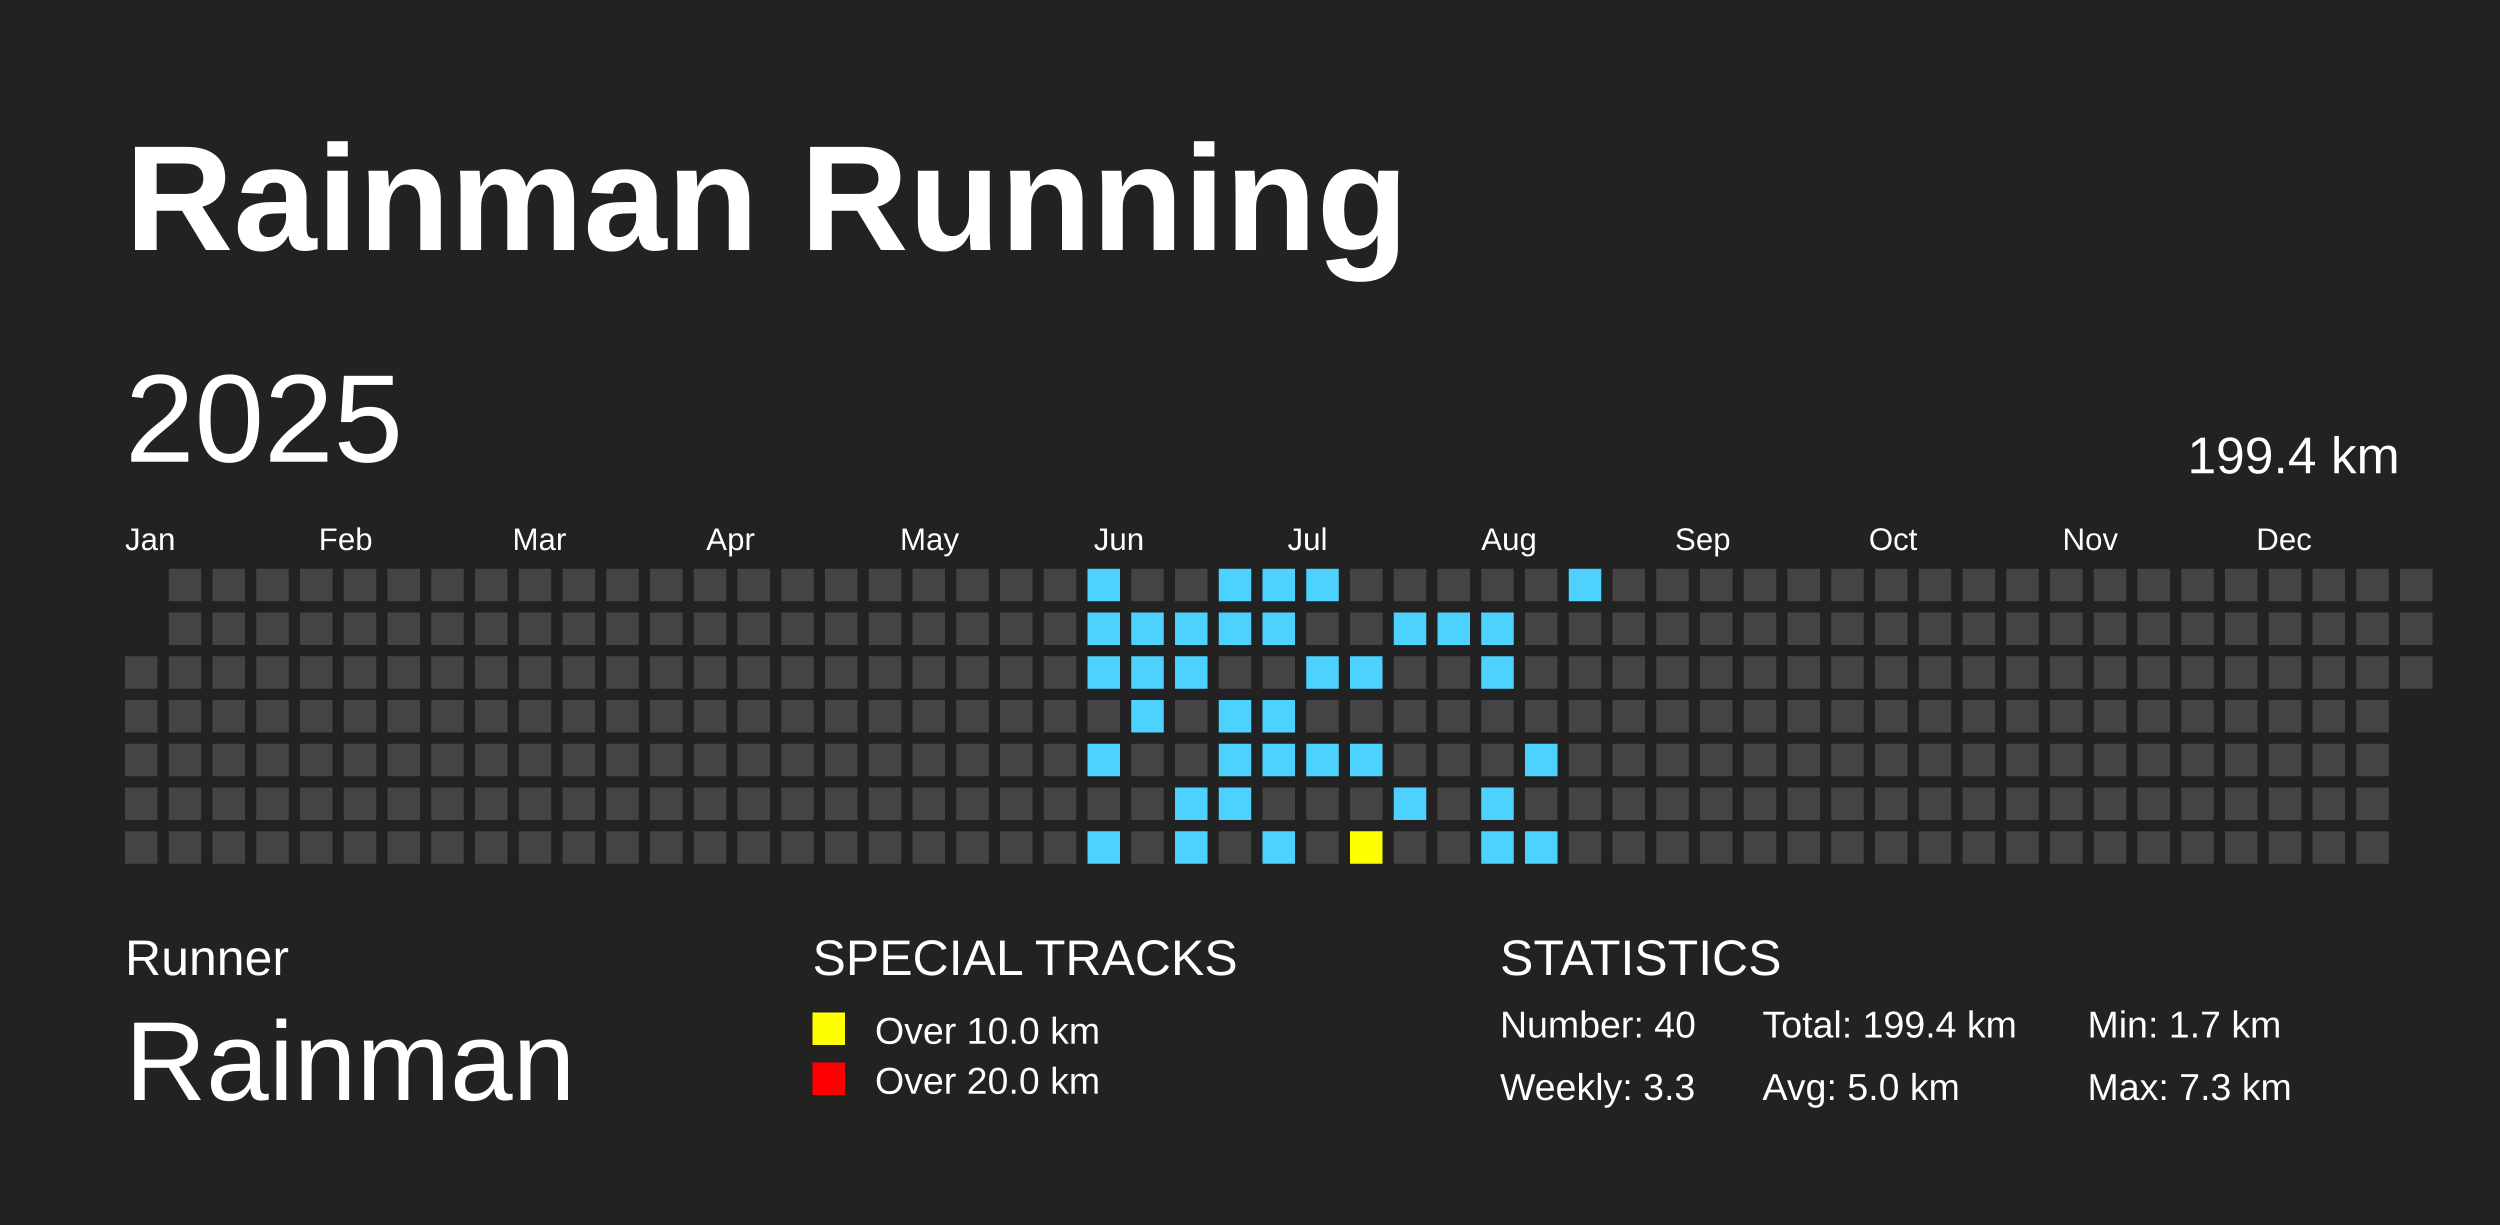
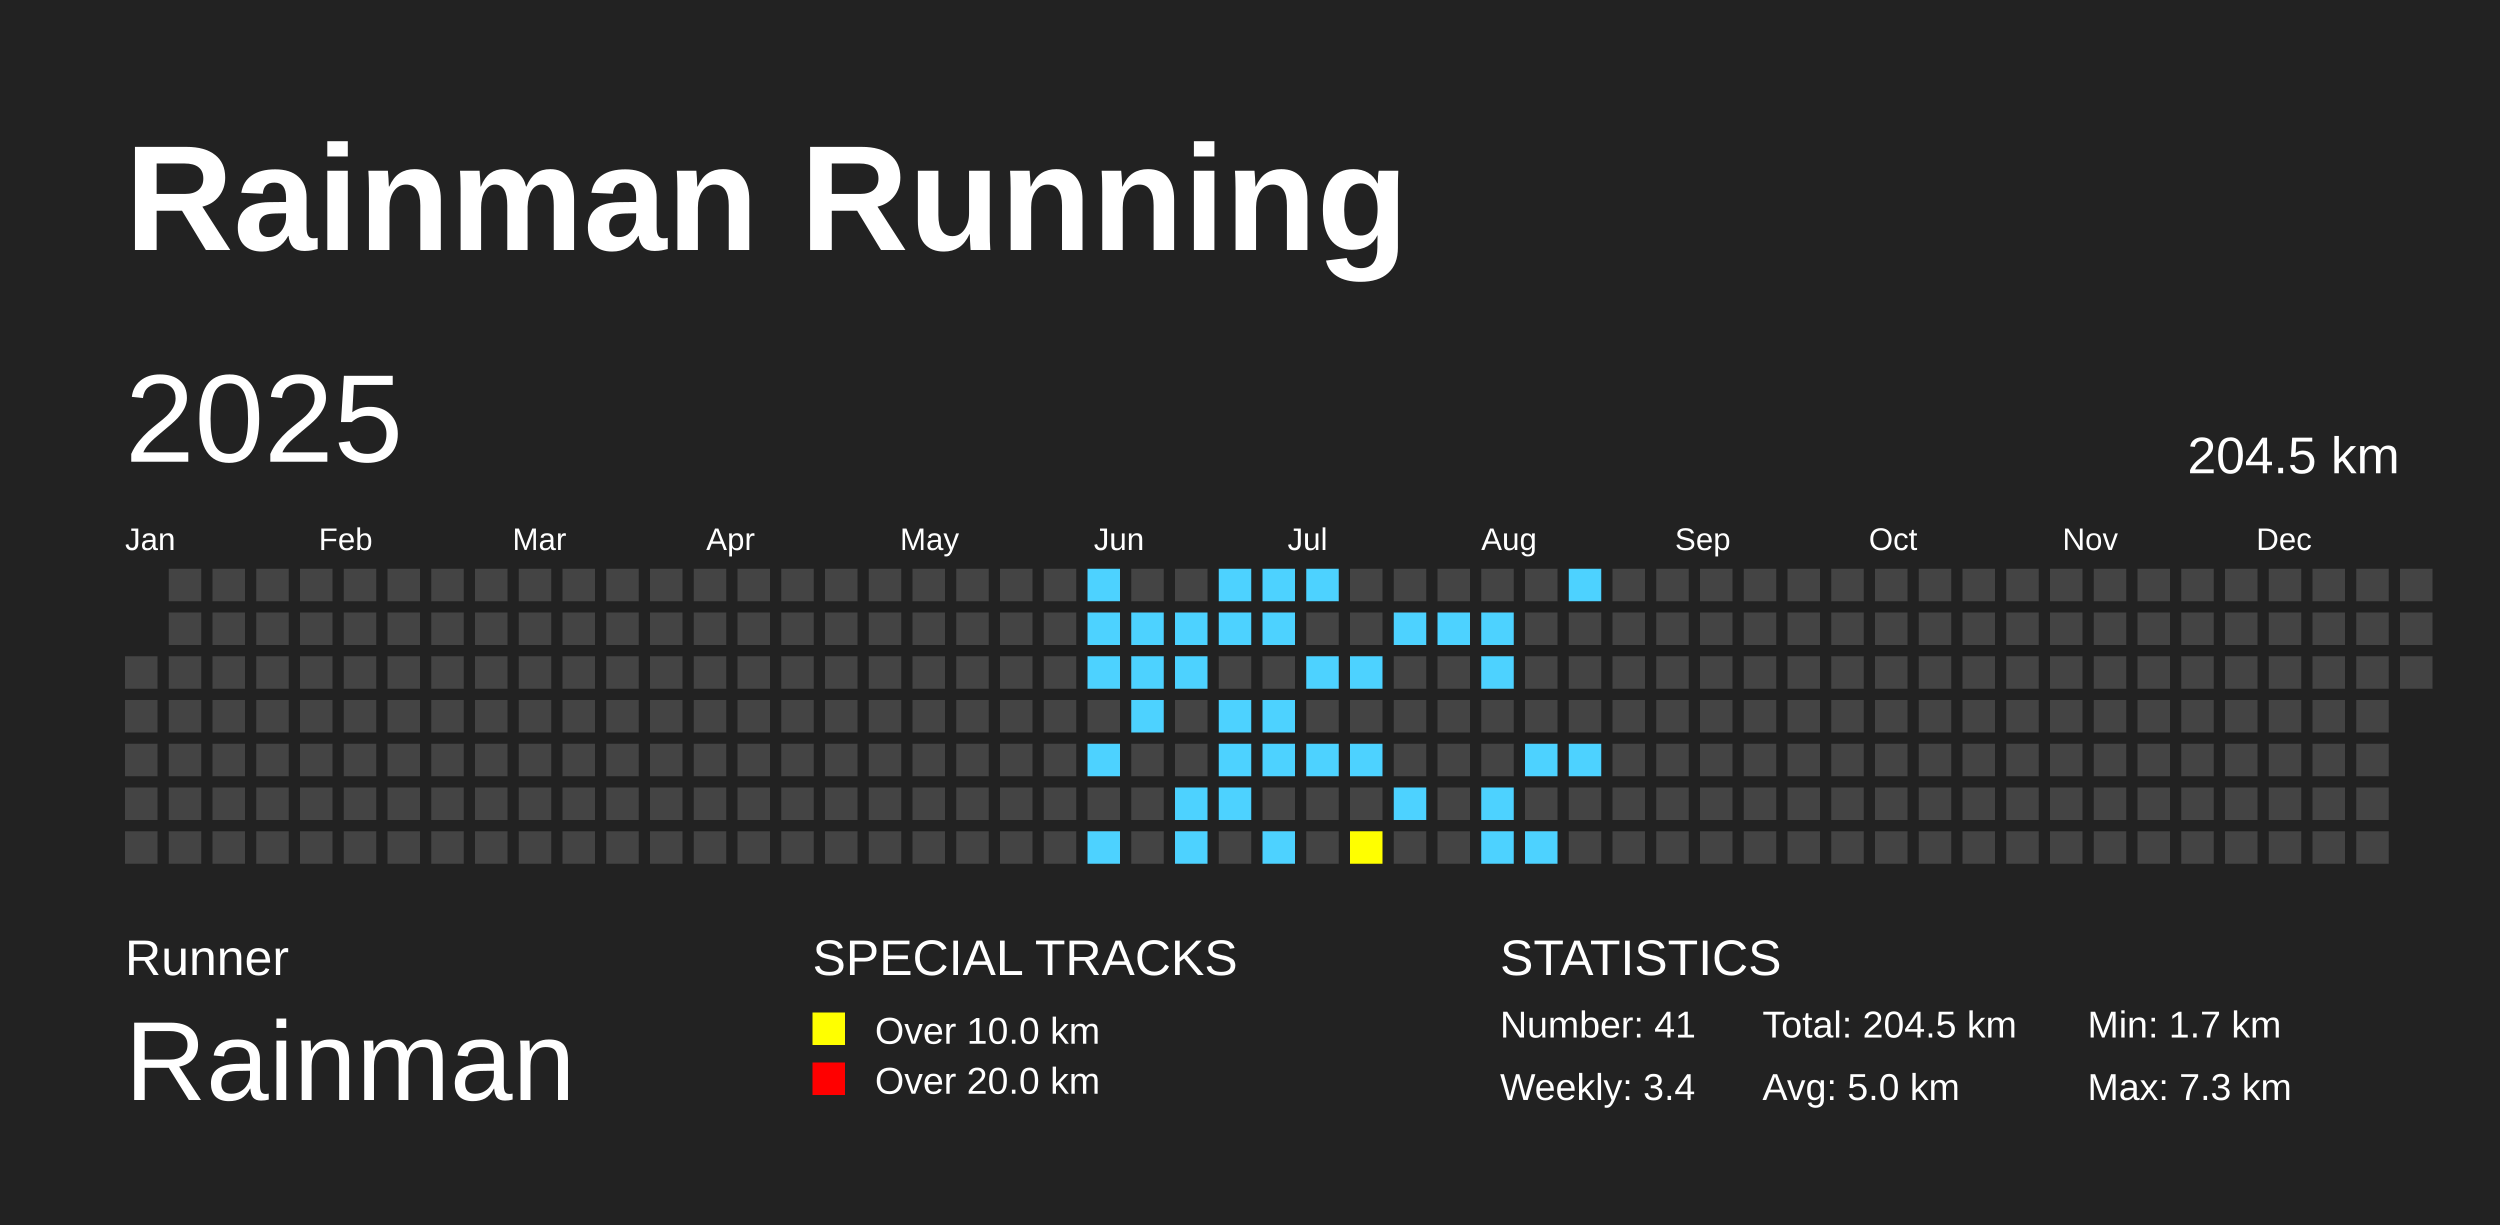
<svg xmlns="http://www.w3.org/2000/svg" baseProfile="full" height="98mm" version="1.1" viewBox="0,0,200,98" width="200mm">
  <defs />
  <rect fill="#222222" height="98" width="200" x="0" y="0" />
  <text fill="#FFFFFF" style="font-size:12px; font-family:Arial; font-weight:bold;" x="10" y="20">Rainman Running</text>
  <text fill="#FFFFFF" style="font-size:4px; font-family:Arial" x="10" y="78">Runner</text>
  <text fill="#FFFFFF" style="font-size:9px; font-family:Arial" x="10" y="88">Rainman</text>
  <text fill="#FFFFFF" style="font-size:4px; font-family:Arial" x="65" y="78">SPECIAL TRACKS</text>
  <rect fill="yellow" height="2.6" width="2.6" x="65" y="81" />
  <text fill="#FFFFFF" style="font-size:3px; font-family:Arial" x="70" y="83.5">Over 10.0 km</text>
  <rect fill="red" height="2.6" width="2.6" x="65" y="85" />
  <text fill="#FFFFFF" style="font-size:3px; font-family:Arial" x="70" y="87.5">Over 20.0 km</text>
  <text fill="#FFFFFF" style="font-size:4px; font-family:Arial" x="120" y="78">STATISTICS</text>
-   <text fill="#FFFFFF" style="font-size:3px; font-family:Arial" x="120" y="83">Number: 40</text>
-   <text fill="#FFFFFF" style="font-size:3px; font-family:Arial" x="120" y="88">Weekly: 3.3</text>
-   <text fill="#FFFFFF" style="font-size:3px; font-family:Arial" x="141" y="83">Total: 199.4 km</text>
+   <text fill="#FFFFFF" style="font-size:3px; font-family:Arial" x="120" y="83">Number: 41</text>
+   <text fill="#FFFFFF" style="font-size:3px; font-family:Arial" x="120" y="88">Weekly: 3.4</text>
+   <text fill="#FFFFFF" style="font-size:3px; font-family:Arial" x="141" y="83">Total: 204.5 km</text>
  <text fill="#FFFFFF" style="font-size:3px; font-family:Arial" x="141" y="88">Avg: 5.0 km</text>
  <text fill="#FFFFFF" style="font-size:3px; font-family:Arial" x="167" y="83">Min: 1.7 km</text>
  <text fill="#FFFFFF" style="font-size:3px; font-family:Arial" x="167" y="88">Max: 7.3 km</text>
  <text dominant-baseline="hanging" fill="#FFFFFF" style="font-size:10.0px; font-family:Arial;" x="10" y="30">2025</text>
-   <text dominant-baseline="hanging" fill="#FFFFFF" style="font-size:4.125px; font-family:Arial;" x="175" y="35">199.4 km</text>
+   <text dominant-baseline="hanging" fill="#FFFFFF" style="font-size:4.125px; font-family:Arial;" x="175" y="35">204.5 km</text>
  <text fill="#FFFFFF" style="font-size:2.5px; font-family:Arial" x="10.0" y="44">Jan</text>
  <text fill="#FFFFFF" style="font-size:2.5px; font-family:Arial" x="25.5" y="44">Feb</text>
  <text fill="#FFFFFF" style="font-size:2.5px; font-family:Arial" x="41.0" y="44">Mar</text>
  <text fill="#FFFFFF" style="font-size:2.5px; font-family:Arial" x="56.5" y="44">Apr</text>
  <text fill="#FFFFFF" style="font-size:2.5px; font-family:Arial" x="72.0" y="44">May</text>
  <text fill="#FFFFFF" style="font-size:2.5px; font-family:Arial" x="87.5" y="44">Jun</text>
  <text fill="#FFFFFF" style="font-size:2.5px; font-family:Arial" x="103.0" y="44">Jul</text>
  <text fill="#FFFFFF" style="font-size:2.5px; font-family:Arial" x="118.5" y="44">Aug</text>
  <text fill="#FFFFFF" style="font-size:2.5px; font-family:Arial" x="134.0" y="44">Sep</text>
  <text fill="#FFFFFF" style="font-size:2.5px; font-family:Arial" x="149.5" y="44">Oct</text>
  <text fill="#FFFFFF" style="font-size:2.5px; font-family:Arial" x="165.0" y="44">Nov</text>
  <text fill="#FFFFFF" style="font-size:2.5px; font-family:Arial" x="180.5" y="44">Dec</text>
  <rect fill="#444444" height="2.6" width="2.6" x="10.0" y="52.5" />
  <rect fill="#444444" height="2.6" width="2.6" x="10.0" y="56.0" />
  <rect fill="#444444" height="2.6" width="2.6" x="10.0" y="59.5" />
  <rect fill="#444444" height="2.6" width="2.6" x="10.0" y="63.0" />
  <rect fill="#444444" height="2.6" width="2.6" x="10.0" y="66.5" />
  <rect fill="#444444" height="2.6" width="2.6" x="13.5" y="45.5" />
  <rect fill="#444444" height="2.6" width="2.6" x="13.5" y="49.0" />
  <rect fill="#444444" height="2.6" width="2.6" x="13.5" y="52.5" />
  <rect fill="#444444" height="2.6" width="2.6" x="13.5" y="56.0" />
  <rect fill="#444444" height="2.6" width="2.6" x="13.5" y="59.5" />
  <rect fill="#444444" height="2.6" width="2.6" x="13.5" y="63.0" />
  <rect fill="#444444" height="2.6" width="2.6" x="13.5" y="66.5" />
  <rect fill="#444444" height="2.6" width="2.6" x="17.0" y="45.5" />
  <rect fill="#444444" height="2.6" width="2.6" x="17.0" y="49.0" />
  <rect fill="#444444" height="2.6" width="2.6" x="17.0" y="52.5" />
  <rect fill="#444444" height="2.6" width="2.6" x="17.0" y="56.0" />
  <rect fill="#444444" height="2.6" width="2.6" x="17.0" y="59.5" />
  <rect fill="#444444" height="2.6" width="2.6" x="17.0" y="63.0" />
  <rect fill="#444444" height="2.6" width="2.6" x="17.0" y="66.5" />
  <rect fill="#444444" height="2.6" width="2.6" x="20.5" y="45.5" />
  <rect fill="#444444" height="2.6" width="2.6" x="20.5" y="49.0" />
  <rect fill="#444444" height="2.6" width="2.6" x="20.5" y="52.5" />
  <rect fill="#444444" height="2.6" width="2.6" x="20.5" y="56.0" />
  <rect fill="#444444" height="2.6" width="2.6" x="20.5" y="59.5" />
  <rect fill="#444444" height="2.6" width="2.6" x="20.5" y="63.0" />
  <rect fill="#444444" height="2.6" width="2.6" x="20.5" y="66.5" />
  <rect fill="#444444" height="2.6" width="2.6" x="24.0" y="45.5" />
  <rect fill="#444444" height="2.6" width="2.6" x="24.0" y="49.0" />
  <rect fill="#444444" height="2.6" width="2.6" x="24.0" y="52.5" />
  <rect fill="#444444" height="2.6" width="2.6" x="24.0" y="56.0" />
  <rect fill="#444444" height="2.6" width="2.6" x="24.0" y="59.5" />
  <rect fill="#444444" height="2.6" width="2.6" x="24.0" y="63.0" />
  <rect fill="#444444" height="2.6" width="2.6" x="24.0" y="66.5" />
  <rect fill="#444444" height="2.6" width="2.6" x="27.5" y="45.5" />
  <rect fill="#444444" height="2.6" width="2.6" x="27.5" y="49.0" />
  <rect fill="#444444" height="2.6" width="2.6" x="27.5" y="52.5" />
  <rect fill="#444444" height="2.6" width="2.6" x="27.5" y="56.0" />
  <rect fill="#444444" height="2.6" width="2.6" x="27.5" y="59.5" />
  <rect fill="#444444" height="2.6" width="2.6" x="27.5" y="63.0" />
  <rect fill="#444444" height="2.6" width="2.6" x="27.5" y="66.5" />
  <rect fill="#444444" height="2.6" width="2.6" x="31.0" y="45.5" />
  <rect fill="#444444" height="2.6" width="2.6" x="31.0" y="49.0" />
  <rect fill="#444444" height="2.6" width="2.6" x="31.0" y="52.5" />
  <rect fill="#444444" height="2.6" width="2.6" x="31.0" y="56.0" />
  <rect fill="#444444" height="2.6" width="2.6" x="31.0" y="59.5" />
  <rect fill="#444444" height="2.6" width="2.6" x="31.0" y="63.0" />
  <rect fill="#444444" height="2.6" width="2.6" x="31.0" y="66.5" />
  <rect fill="#444444" height="2.6" width="2.6" x="34.5" y="45.5" />
  <rect fill="#444444" height="2.6" width="2.6" x="34.5" y="49.0" />
  <rect fill="#444444" height="2.6" width="2.6" x="34.5" y="52.5" />
  <rect fill="#444444" height="2.6" width="2.6" x="34.5" y="56.0" />
  <rect fill="#444444" height="2.6" width="2.6" x="34.5" y="59.5" />
  <rect fill="#444444" height="2.6" width="2.6" x="34.5" y="63.0" />
  <rect fill="#444444" height="2.6" width="2.6" x="34.5" y="66.5" />
  <rect fill="#444444" height="2.6" width="2.6" x="38.0" y="45.5" />
  <rect fill="#444444" height="2.6" width="2.6" x="38.0" y="49.0" />
  <rect fill="#444444" height="2.6" width="2.6" x="38.0" y="52.5" />
  <rect fill="#444444" height="2.6" width="2.6" x="38.0" y="56.0" />
  <rect fill="#444444" height="2.6" width="2.6" x="38.0" y="59.5" />
  <rect fill="#444444" height="2.6" width="2.6" x="38.0" y="63.0" />
  <rect fill="#444444" height="2.6" width="2.6" x="38.0" y="66.5" />
  <rect fill="#444444" height="2.6" width="2.6" x="41.5" y="45.5" />
  <rect fill="#444444" height="2.6" width="2.6" x="41.5" y="49.0" />
  <rect fill="#444444" height="2.6" width="2.6" x="41.5" y="52.5" />
  <rect fill="#444444" height="2.6" width="2.6" x="41.5" y="56.0" />
  <rect fill="#444444" height="2.6" width="2.6" x="41.5" y="59.5" />
  <rect fill="#444444" height="2.6" width="2.6" x="41.5" y="63.0" />
  <rect fill="#444444" height="2.6" width="2.6" x="41.5" y="66.5" />
  <rect fill="#444444" height="2.6" width="2.6" x="45.0" y="45.5" />
  <rect fill="#444444" height="2.6" width="2.6" x="45.0" y="49.0" />
  <rect fill="#444444" height="2.6" width="2.6" x="45.0" y="52.5" />
  <rect fill="#444444" height="2.6" width="2.6" x="45.0" y="56.0" />
  <rect fill="#444444" height="2.6" width="2.6" x="45.0" y="59.5" />
  <rect fill="#444444" height="2.6" width="2.6" x="45.0" y="63.0" />
  <rect fill="#444444" height="2.6" width="2.6" x="45.0" y="66.5" />
  <rect fill="#444444" height="2.6" width="2.6" x="48.5" y="45.5" />
  <rect fill="#444444" height="2.6" width="2.6" x="48.5" y="49.0" />
  <rect fill="#444444" height="2.6" width="2.6" x="48.5" y="52.5" />
  <rect fill="#444444" height="2.6" width="2.6" x="48.5" y="56.0" />
  <rect fill="#444444" height="2.6" width="2.6" x="48.5" y="59.5" />
  <rect fill="#444444" height="2.6" width="2.6" x="48.5" y="63.0" />
  <rect fill="#444444" height="2.6" width="2.6" x="48.5" y="66.5" />
  <rect fill="#444444" height="2.6" width="2.6" x="52.0" y="45.5" />
  <rect fill="#444444" height="2.6" width="2.6" x="52.0" y="49.0" />
  <rect fill="#444444" height="2.6" width="2.6" x="52.0" y="52.5" />
  <rect fill="#444444" height="2.6" width="2.6" x="52.0" y="56.0" />
  <rect fill="#444444" height="2.6" width="2.6" x="52.0" y="59.5" />
  <rect fill="#444444" height="2.6" width="2.6" x="52.0" y="63.0" />
  <rect fill="#444444" height="2.6" width="2.6" x="52.0" y="66.5" />
  <rect fill="#444444" height="2.6" width="2.6" x="55.5" y="45.5" />
  <rect fill="#444444" height="2.6" width="2.6" x="55.5" y="49.0" />
  <rect fill="#444444" height="2.6" width="2.6" x="55.5" y="52.5" />
  <rect fill="#444444" height="2.6" width="2.6" x="55.5" y="56.0" />
  <rect fill="#444444" height="2.6" width="2.6" x="55.5" y="59.5" />
  <rect fill="#444444" height="2.6" width="2.6" x="55.5" y="63.0" />
  <rect fill="#444444" height="2.6" width="2.6" x="55.5" y="66.5" />
  <rect fill="#444444" height="2.6" width="2.6" x="59.0" y="45.5" />
  <rect fill="#444444" height="2.6" width="2.6" x="59.0" y="49.0" />
  <rect fill="#444444" height="2.6" width="2.6" x="59.0" y="52.5" />
  <rect fill="#444444" height="2.6" width="2.6" x="59.0" y="56.0" />
  <rect fill="#444444" height="2.6" width="2.6" x="59.0" y="59.5" />
  <rect fill="#444444" height="2.6" width="2.6" x="59.0" y="63.0" />
  <rect fill="#444444" height="2.6" width="2.6" x="59.0" y="66.5" />
  <rect fill="#444444" height="2.6" width="2.6" x="62.5" y="45.5" />
  <rect fill="#444444" height="2.6" width="2.6" x="62.5" y="49.0" />
  <rect fill="#444444" height="2.6" width="2.6" x="62.5" y="52.5" />
  <rect fill="#444444" height="2.6" width="2.6" x="62.5" y="56.0" />
  <rect fill="#444444" height="2.6" width="2.6" x="62.5" y="59.5" />
  <rect fill="#444444" height="2.6" width="2.6" x="62.5" y="63.0" />
  <rect fill="#444444" height="2.6" width="2.6" x="62.5" y="66.5" />
  <rect fill="#444444" height="2.6" width="2.6" x="66.0" y="45.5" />
  <rect fill="#444444" height="2.6" width="2.6" x="66.0" y="49.0" />
  <rect fill="#444444" height="2.6" width="2.6" x="66.0" y="52.5" />
  <rect fill="#444444" height="2.6" width="2.6" x="66.0" y="56.0" />
  <rect fill="#444444" height="2.6" width="2.6" x="66.0" y="59.5" />
  <rect fill="#444444" height="2.6" width="2.6" x="66.0" y="63.0" />
  <rect fill="#444444" height="2.6" width="2.6" x="66.0" y="66.5" />
  <rect fill="#444444" height="2.6" width="2.6" x="69.5" y="45.5" />
  <rect fill="#444444" height="2.6" width="2.6" x="69.5" y="49.0" />
  <rect fill="#444444" height="2.6" width="2.6" x="69.5" y="52.5" />
  <rect fill="#444444" height="2.6" width="2.6" x="69.5" y="56.0" />
  <rect fill="#444444" height="2.6" width="2.6" x="69.5" y="59.5" />
  <rect fill="#444444" height="2.6" width="2.6" x="69.5" y="63.0" />
  <rect fill="#444444" height="2.6" width="2.6" x="69.5" y="66.5" />
  <rect fill="#444444" height="2.6" width="2.6" x="73.0" y="45.5" />
  <rect fill="#444444" height="2.6" width="2.6" x="73.0" y="49.0" />
  <rect fill="#444444" height="2.6" width="2.6" x="73.0" y="52.5" />
  <rect fill="#444444" height="2.6" width="2.6" x="73.0" y="56.0" />
  <rect fill="#444444" height="2.6" width="2.6" x="73.0" y="59.5" />
  <rect fill="#444444" height="2.6" width="2.6" x="73.0" y="63.0" />
  <rect fill="#444444" height="2.6" width="2.6" x="73.0" y="66.5" />
  <rect fill="#444444" height="2.6" width="2.6" x="76.5" y="45.5" />
  <rect fill="#444444" height="2.6" width="2.6" x="76.5" y="49.0" />
  <rect fill="#444444" height="2.6" width="2.6" x="76.5" y="52.5" />
  <rect fill="#444444" height="2.6" width="2.6" x="76.5" y="56.0" />
  <rect fill="#444444" height="2.6" width="2.6" x="76.5" y="59.5" />
  <rect fill="#444444" height="2.6" width="2.6" x="76.5" y="63.0" />
  <rect fill="#444444" height="2.6" width="2.6" x="76.5" y="66.5" />
  <rect fill="#444444" height="2.6" width="2.6" x="80.0" y="45.5" />
  <rect fill="#444444" height="2.6" width="2.6" x="80.0" y="49.0" />
  <rect fill="#444444" height="2.6" width="2.6" x="80.0" y="52.5" />
  <rect fill="#444444" height="2.6" width="2.6" x="80.0" y="56.0" />
  <rect fill="#444444" height="2.6" width="2.6" x="80.0" y="59.5" />
  <rect fill="#444444" height="2.6" width="2.6" x="80.0" y="63.0" />
  <rect fill="#444444" height="2.6" width="2.6" x="80.0" y="66.5" />
  <rect fill="#444444" height="2.6" width="2.6" x="83.5" y="45.5" />
  <rect fill="#444444" height="2.6" width="2.6" x="83.5" y="49.0" />
  <rect fill="#444444" height="2.6" width="2.6" x="83.5" y="52.5" />
  <rect fill="#444444" height="2.6" width="2.6" x="83.5" y="56.0" />
  <rect fill="#444444" height="2.6" width="2.6" x="83.5" y="59.5" />
  <rect fill="#444444" height="2.6" width="2.6" x="83.5" y="63.0" />
  <rect fill="#444444" height="2.6" width="2.6" x="83.5" y="66.5" />
  <rect fill="#4DD2FF" height="2.6" width="2.6" x="87.0" y="45.5" />
  <rect fill="#4DD2FF" height="2.6" width="2.6" x="87.0" y="49.0" />
  <rect fill="#4DD2FF" height="2.6" width="2.6" x="87.0" y="52.5" />
  <rect fill="#444444" height="2.6" width="2.6" x="87.0" y="56.0" />
  <rect fill="#4DD2FF" height="2.6" width="2.6" x="87.0" y="59.5" />
  <rect fill="#444444" height="2.6" width="2.6" x="87.0" y="63.0" />
  <rect fill="#4DD2FF" height="2.6" width="2.6" x="87.0" y="66.5" />
  <rect fill="#444444" height="2.6" width="2.6" x="90.5" y="45.5" />
  <rect fill="#4DD2FF" height="2.6" width="2.6" x="90.5" y="49.0" />
  <rect fill="#4DD2FF" height="2.6" width="2.6" x="90.5" y="52.5" />
  <rect fill="#4DD2FF" height="2.6" width="2.6" x="90.5" y="56.0" />
  <rect fill="#444444" height="2.6" width="2.6" x="90.5" y="59.5" />
  <rect fill="#444444" height="2.6" width="2.6" x="90.5" y="63.0" />
  <rect fill="#444444" height="2.6" width="2.6" x="90.5" y="66.5" />
  <rect fill="#444444" height="2.6" width="2.6" x="94.0" y="45.5" />
  <rect fill="#4DD2FF" height="2.6" width="2.6" x="94.0" y="49.0" />
  <rect fill="#4DD2FF" height="2.6" width="2.6" x="94.0" y="52.5" />
  <rect fill="#444444" height="2.6" width="2.6" x="94.0" y="56.0" />
  <rect fill="#444444" height="2.6" width="2.6" x="94.0" y="59.5" />
  <rect fill="#4DD2FF" height="2.6" width="2.6" x="94.0" y="63.0" />
  <rect fill="#4DD2FF" height="2.6" width="2.6" x="94.0" y="66.5" />
  <rect fill="#4DD2FF" height="2.6" width="2.6" x="97.5" y="45.5" />
  <rect fill="#4DD2FF" height="2.6" width="2.6" x="97.5" y="49.0" />
  <rect fill="#444444" height="2.6" width="2.6" x="97.5" y="52.5" />
  <rect fill="#4DD2FF" height="2.6" width="2.6" x="97.5" y="56.0" />
  <rect fill="#4DD2FF" height="2.6" width="2.6" x="97.5" y="59.5" />
  <rect fill="#4DD2FF" height="2.6" width="2.6" x="97.5" y="63.0" />
  <rect fill="#444444" height="2.6" width="2.6" x="97.5" y="66.5" />
  <rect fill="#4DD2FF" height="2.6" width="2.6" x="101.0" y="45.5" />
  <rect fill="#4DD2FF" height="2.6" width="2.6" x="101.0" y="49.0" />
  <rect fill="#444444" height="2.6" width="2.6" x="101.0" y="52.5" />
  <rect fill="#4DD2FF" height="2.6" width="2.6" x="101.0" y="56.0" />
  <rect fill="#4DD2FF" height="2.6" width="2.6" x="101.0" y="59.5" />
  <rect fill="#444444" height="2.6" width="2.6" x="101.0" y="63.0" />
  <rect fill="#4DD2FF" height="2.6" width="2.6" x="101.0" y="66.5" />
  <rect fill="#4DD2FF" height="2.6" width="2.6" x="104.5" y="45.5" />
  <rect fill="#444444" height="2.6" width="2.6" x="104.5" y="49.0" />
  <rect fill="#4DD2FF" height="2.6" width="2.6" x="104.5" y="52.5" />
  <rect fill="#444444" height="2.6" width="2.6" x="104.5" y="56.0" />
  <rect fill="#4DD2FF" height="2.6" width="2.6" x="104.5" y="59.5" />
  <rect fill="#444444" height="2.6" width="2.6" x="104.5" y="63.0" />
  <rect fill="#444444" height="2.6" width="2.6" x="104.5" y="66.5" />
  <rect fill="#444444" height="2.6" width="2.6" x="108.0" y="45.5" />
  <rect fill="#444444" height="2.6" width="2.6" x="108.0" y="49.0" />
  <rect fill="#4DD2FF" height="2.6" width="2.6" x="108.0" y="52.5" />
  <rect fill="#444444" height="2.6" width="2.6" x="108.0" y="56.0" />
  <rect fill="#4DD2FF" height="2.6" width="2.6" x="108.0" y="59.5" />
  <rect fill="#444444" height="2.6" width="2.6" x="108.0" y="63.0" />
  <rect fill="yellow" height="2.6" width="2.6" x="108.0" y="66.5" />
  <rect fill="#444444" height="2.6" width="2.6" x="111.5" y="45.5" />
  <rect fill="#4DD2FF" height="2.6" width="2.6" x="111.5" y="49.0" />
  <rect fill="#444444" height="2.6" width="2.6" x="111.5" y="52.5" />
  <rect fill="#444444" height="2.6" width="2.6" x="111.5" y="56.0" />
  <rect fill="#444444" height="2.6" width="2.6" x="111.5" y="59.5" />
  <rect fill="#4DD2FF" height="2.6" width="2.6" x="111.5" y="63.0" />
  <rect fill="#444444" height="2.6" width="2.6" x="111.5" y="66.5" />
  <rect fill="#444444" height="2.6" width="2.6" x="115.0" y="45.5" />
  <rect fill="#4DD2FF" height="2.6" width="2.6" x="115.0" y="49.0" />
  <rect fill="#444444" height="2.6" width="2.6" x="115.0" y="52.5" />
  <rect fill="#444444" height="2.6" width="2.6" x="115.0" y="56.0" />
  <rect fill="#444444" height="2.6" width="2.6" x="115.0" y="59.5" />
  <rect fill="#444444" height="2.6" width="2.6" x="115.0" y="63.0" />
  <rect fill="#444444" height="2.6" width="2.6" x="115.0" y="66.5" />
  <rect fill="#444444" height="2.6" width="2.6" x="118.5" y="45.5" />
  <rect fill="#4DD2FF" height="2.6" width="2.6" x="118.5" y="49.0" />
  <rect fill="#4DD2FF" height="2.6" width="2.6" x="118.5" y="52.5" />
  <rect fill="#444444" height="2.6" width="2.6" x="118.5" y="56.0" />
  <rect fill="#444444" height="2.6" width="2.6" x="118.5" y="59.5" />
  <rect fill="#4DD2FF" height="2.6" width="2.6" x="118.5" y="63.0" />
  <rect fill="#4DD2FF" height="2.6" width="2.6" x="118.5" y="66.5" />
  <rect fill="#444444" height="2.6" width="2.6" x="122.0" y="45.5" />
  <rect fill="#444444" height="2.6" width="2.6" x="122.0" y="49.0" />
  <rect fill="#444444" height="2.6" width="2.6" x="122.0" y="52.5" />
  <rect fill="#444444" height="2.6" width="2.6" x="122.0" y="56.0" />
  <rect fill="#4DD2FF" height="2.6" width="2.6" x="122.0" y="59.5" />
  <rect fill="#444444" height="2.6" width="2.6" x="122.0" y="63.0" />
  <rect fill="#4DD2FF" height="2.6" width="2.6" x="122.0" y="66.5" />
  <rect fill="#4DD2FF" height="2.6" width="2.6" x="125.5" y="45.5" />
  <rect fill="#444444" height="2.6" width="2.6" x="125.5" y="49.0" />
  <rect fill="#444444" height="2.6" width="2.6" x="125.5" y="52.5" />
  <rect fill="#444444" height="2.6" width="2.6" x="125.5" y="56.0" />
-   <rect fill="#444444" height="2.6" width="2.6" x="125.5" y="59.5" />
+   <rect fill="#4DD2FF" height="2.6" width="2.6" x="125.5" y="59.5" />
  <rect fill="#444444" height="2.6" width="2.6" x="125.5" y="63.0" />
  <rect fill="#444444" height="2.6" width="2.6" x="125.5" y="66.5" />
  <rect fill="#444444" height="2.6" width="2.6" x="129.0" y="45.5" />
  <rect fill="#444444" height="2.6" width="2.6" x="129.0" y="49.0" />
  <rect fill="#444444" height="2.6" width="2.6" x="129.0" y="52.5" />
  <rect fill="#444444" height="2.6" width="2.6" x="129.0" y="56.0" />
  <rect fill="#444444" height="2.6" width="2.6" x="129.0" y="59.5" />
  <rect fill="#444444" height="2.6" width="2.6" x="129.0" y="63.0" />
  <rect fill="#444444" height="2.6" width="2.6" x="129.0" y="66.5" />
  <rect fill="#444444" height="2.6" width="2.6" x="132.5" y="45.5" />
  <rect fill="#444444" height="2.6" width="2.6" x="132.5" y="49.0" />
  <rect fill="#444444" height="2.6" width="2.6" x="132.5" y="52.5" />
  <rect fill="#444444" height="2.6" width="2.6" x="132.5" y="56.0" />
  <rect fill="#444444" height="2.6" width="2.6" x="132.5" y="59.5" />
  <rect fill="#444444" height="2.6" width="2.6" x="132.5" y="63.0" />
  <rect fill="#444444" height="2.6" width="2.6" x="132.5" y="66.5" />
  <rect fill="#444444" height="2.6" width="2.6" x="136.0" y="45.5" />
  <rect fill="#444444" height="2.6" width="2.6" x="136.0" y="49.0" />
  <rect fill="#444444" height="2.6" width="2.6" x="136.0" y="52.5" />
  <rect fill="#444444" height="2.6" width="2.6" x="136.0" y="56.0" />
  <rect fill="#444444" height="2.6" width="2.6" x="136.0" y="59.5" />
  <rect fill="#444444" height="2.6" width="2.6" x="136.0" y="63.0" />
  <rect fill="#444444" height="2.6" width="2.6" x="136.0" y="66.5" />
  <rect fill="#444444" height="2.6" width="2.6" x="139.5" y="45.5" />
  <rect fill="#444444" height="2.6" width="2.6" x="139.5" y="49.0" />
  <rect fill="#444444" height="2.6" width="2.6" x="139.5" y="52.5" />
  <rect fill="#444444" height="2.6" width="2.6" x="139.5" y="56.0" />
  <rect fill="#444444" height="2.6" width="2.6" x="139.5" y="59.5" />
  <rect fill="#444444" height="2.6" width="2.6" x="139.5" y="63.0" />
  <rect fill="#444444" height="2.6" width="2.6" x="139.5" y="66.5" />
  <rect fill="#444444" height="2.6" width="2.6" x="143.0" y="45.5" />
  <rect fill="#444444" height="2.6" width="2.6" x="143.0" y="49.0" />
  <rect fill="#444444" height="2.6" width="2.6" x="143.0" y="52.5" />
  <rect fill="#444444" height="2.6" width="2.6" x="143.0" y="56.0" />
  <rect fill="#444444" height="2.6" width="2.6" x="143.0" y="59.5" />
  <rect fill="#444444" height="2.6" width="2.6" x="143.0" y="63.0" />
  <rect fill="#444444" height="2.6" width="2.6" x="143.0" y="66.5" />
  <rect fill="#444444" height="2.6" width="2.6" x="146.5" y="45.5" />
  <rect fill="#444444" height="2.6" width="2.6" x="146.5" y="49.0" />
  <rect fill="#444444" height="2.6" width="2.6" x="146.5" y="52.5" />
  <rect fill="#444444" height="2.6" width="2.6" x="146.5" y="56.0" />
  <rect fill="#444444" height="2.6" width="2.6" x="146.5" y="59.5" />
  <rect fill="#444444" height="2.6" width="2.6" x="146.5" y="63.0" />
  <rect fill="#444444" height="2.6" width="2.6" x="146.5" y="66.5" />
  <rect fill="#444444" height="2.6" width="2.6" x="150.0" y="45.5" />
  <rect fill="#444444" height="2.6" width="2.6" x="150.0" y="49.0" />
  <rect fill="#444444" height="2.6" width="2.6" x="150.0" y="52.5" />
  <rect fill="#444444" height="2.6" width="2.6" x="150.0" y="56.0" />
  <rect fill="#444444" height="2.6" width="2.6" x="150.0" y="59.5" />
  <rect fill="#444444" height="2.6" width="2.6" x="150.0" y="63.0" />
  <rect fill="#444444" height="2.6" width="2.6" x="150.0" y="66.5" />
  <rect fill="#444444" height="2.6" width="2.6" x="153.5" y="45.5" />
  <rect fill="#444444" height="2.6" width="2.6" x="153.5" y="49.0" />
  <rect fill="#444444" height="2.6" width="2.6" x="153.5" y="52.5" />
  <rect fill="#444444" height="2.6" width="2.6" x="153.5" y="56.0" />
  <rect fill="#444444" height="2.6" width="2.6" x="153.5" y="59.5" />
  <rect fill="#444444" height="2.6" width="2.6" x="153.5" y="63.0" />
  <rect fill="#444444" height="2.6" width="2.6" x="153.5" y="66.5" />
  <rect fill="#444444" height="2.6" width="2.6" x="157.0" y="45.5" />
  <rect fill="#444444" height="2.6" width="2.6" x="157.0" y="49.0" />
  <rect fill="#444444" height="2.6" width="2.6" x="157.0" y="52.5" />
  <rect fill="#444444" height="2.6" width="2.6" x="157.0" y="56.0" />
  <rect fill="#444444" height="2.6" width="2.6" x="157.0" y="59.5" />
  <rect fill="#444444" height="2.6" width="2.6" x="157.0" y="63.0" />
  <rect fill="#444444" height="2.6" width="2.6" x="157.0" y="66.5" />
  <rect fill="#444444" height="2.6" width="2.6" x="160.5" y="45.5" />
  <rect fill="#444444" height="2.6" width="2.6" x="160.5" y="49.0" />
  <rect fill="#444444" height="2.6" width="2.6" x="160.5" y="52.5" />
  <rect fill="#444444" height="2.6" width="2.6" x="160.5" y="56.0" />
  <rect fill="#444444" height="2.6" width="2.6" x="160.5" y="59.5" />
  <rect fill="#444444" height="2.6" width="2.6" x="160.5" y="63.0" />
  <rect fill="#444444" height="2.6" width="2.6" x="160.5" y="66.5" />
  <rect fill="#444444" height="2.6" width="2.6" x="164.0" y="45.5" />
  <rect fill="#444444" height="2.6" width="2.6" x="164.0" y="49.0" />
  <rect fill="#444444" height="2.6" width="2.6" x="164.0" y="52.5" />
  <rect fill="#444444" height="2.6" width="2.6" x="164.0" y="56.0" />
  <rect fill="#444444" height="2.6" width="2.6" x="164.0" y="59.5" />
  <rect fill="#444444" height="2.6" width="2.6" x="164.0" y="63.0" />
  <rect fill="#444444" height="2.6" width="2.6" x="164.0" y="66.5" />
  <rect fill="#444444" height="2.6" width="2.6" x="167.5" y="45.5" />
  <rect fill="#444444" height="2.6" width="2.6" x="167.5" y="49.0" />
  <rect fill="#444444" height="2.6" width="2.6" x="167.5" y="52.5" />
  <rect fill="#444444" height="2.6" width="2.6" x="167.5" y="56.0" />
  <rect fill="#444444" height="2.6" width="2.6" x="167.5" y="59.5" />
  <rect fill="#444444" height="2.6" width="2.6" x="167.5" y="63.0" />
  <rect fill="#444444" height="2.6" width="2.6" x="167.5" y="66.5" />
  <rect fill="#444444" height="2.6" width="2.6" x="171.0" y="45.5" />
  <rect fill="#444444" height="2.6" width="2.6" x="171.0" y="49.0" />
  <rect fill="#444444" height="2.6" width="2.6" x="171.0" y="52.5" />
  <rect fill="#444444" height="2.6" width="2.6" x="171.0" y="56.0" />
  <rect fill="#444444" height="2.6" width="2.6" x="171.0" y="59.5" />
  <rect fill="#444444" height="2.6" width="2.6" x="171.0" y="63.0" />
  <rect fill="#444444" height="2.6" width="2.6" x="171.0" y="66.5" />
  <rect fill="#444444" height="2.6" width="2.6" x="174.5" y="45.5" />
  <rect fill="#444444" height="2.6" width="2.6" x="174.5" y="49.0" />
  <rect fill="#444444" height="2.6" width="2.6" x="174.5" y="52.5" />
  <rect fill="#444444" height="2.6" width="2.6" x="174.5" y="56.0" />
  <rect fill="#444444" height="2.6" width="2.6" x="174.5" y="59.5" />
  <rect fill="#444444" height="2.6" width="2.6" x="174.5" y="63.0" />
  <rect fill="#444444" height="2.6" width="2.6" x="174.5" y="66.5" />
  <rect fill="#444444" height="2.6" width="2.6" x="178.0" y="45.5" />
  <rect fill="#444444" height="2.6" width="2.6" x="178.0" y="49.0" />
  <rect fill="#444444" height="2.6" width="2.6" x="178.0" y="52.5" />
  <rect fill="#444444" height="2.6" width="2.6" x="178.0" y="56.0" />
  <rect fill="#444444" height="2.6" width="2.6" x="178.0" y="59.5" />
  <rect fill="#444444" height="2.6" width="2.6" x="178.0" y="63.0" />
  <rect fill="#444444" height="2.6" width="2.6" x="178.0" y="66.5" />
  <rect fill="#444444" height="2.6" width="2.6" x="181.5" y="45.5" />
  <rect fill="#444444" height="2.6" width="2.6" x="181.5" y="49.0" />
  <rect fill="#444444" height="2.6" width="2.6" x="181.5" y="52.5" />
  <rect fill="#444444" height="2.6" width="2.6" x="181.5" y="56.0" />
  <rect fill="#444444" height="2.6" width="2.6" x="181.5" y="59.5" />
  <rect fill="#444444" height="2.6" width="2.6" x="181.5" y="63.0" />
  <rect fill="#444444" height="2.6" width="2.6" x="181.5" y="66.5" />
  <rect fill="#444444" height="2.6" width="2.6" x="185.0" y="45.5" />
  <rect fill="#444444" height="2.6" width="2.6" x="185.0" y="49.0" />
  <rect fill="#444444" height="2.6" width="2.6" x="185.0" y="52.5" />
  <rect fill="#444444" height="2.6" width="2.6" x="185.0" y="56.0" />
  <rect fill="#444444" height="2.6" width="2.6" x="185.0" y="59.5" />
  <rect fill="#444444" height="2.6" width="2.6" x="185.0" y="63.0" />
  <rect fill="#444444" height="2.6" width="2.6" x="185.0" y="66.5" />
  <rect fill="#444444" height="2.6" width="2.6" x="188.5" y="45.5" />
  <rect fill="#444444" height="2.6" width="2.6" x="188.5" y="49.0" />
  <rect fill="#444444" height="2.6" width="2.6" x="188.5" y="52.5" />
  <rect fill="#444444" height="2.6" width="2.6" x="188.5" y="56.0" />
  <rect fill="#444444" height="2.6" width="2.6" x="188.5" y="59.5" />
  <rect fill="#444444" height="2.6" width="2.6" x="188.5" y="63.0" />
  <rect fill="#444444" height="2.6" width="2.6" x="188.5" y="66.5" />
  <rect fill="#444444" height="2.6" width="2.6" x="192.0" y="45.5" />
  <rect fill="#444444" height="2.6" width="2.6" x="192.0" y="49.0" />
  <rect fill="#444444" height="2.6" width="2.6" x="192.0" y="52.5" />
</svg>
